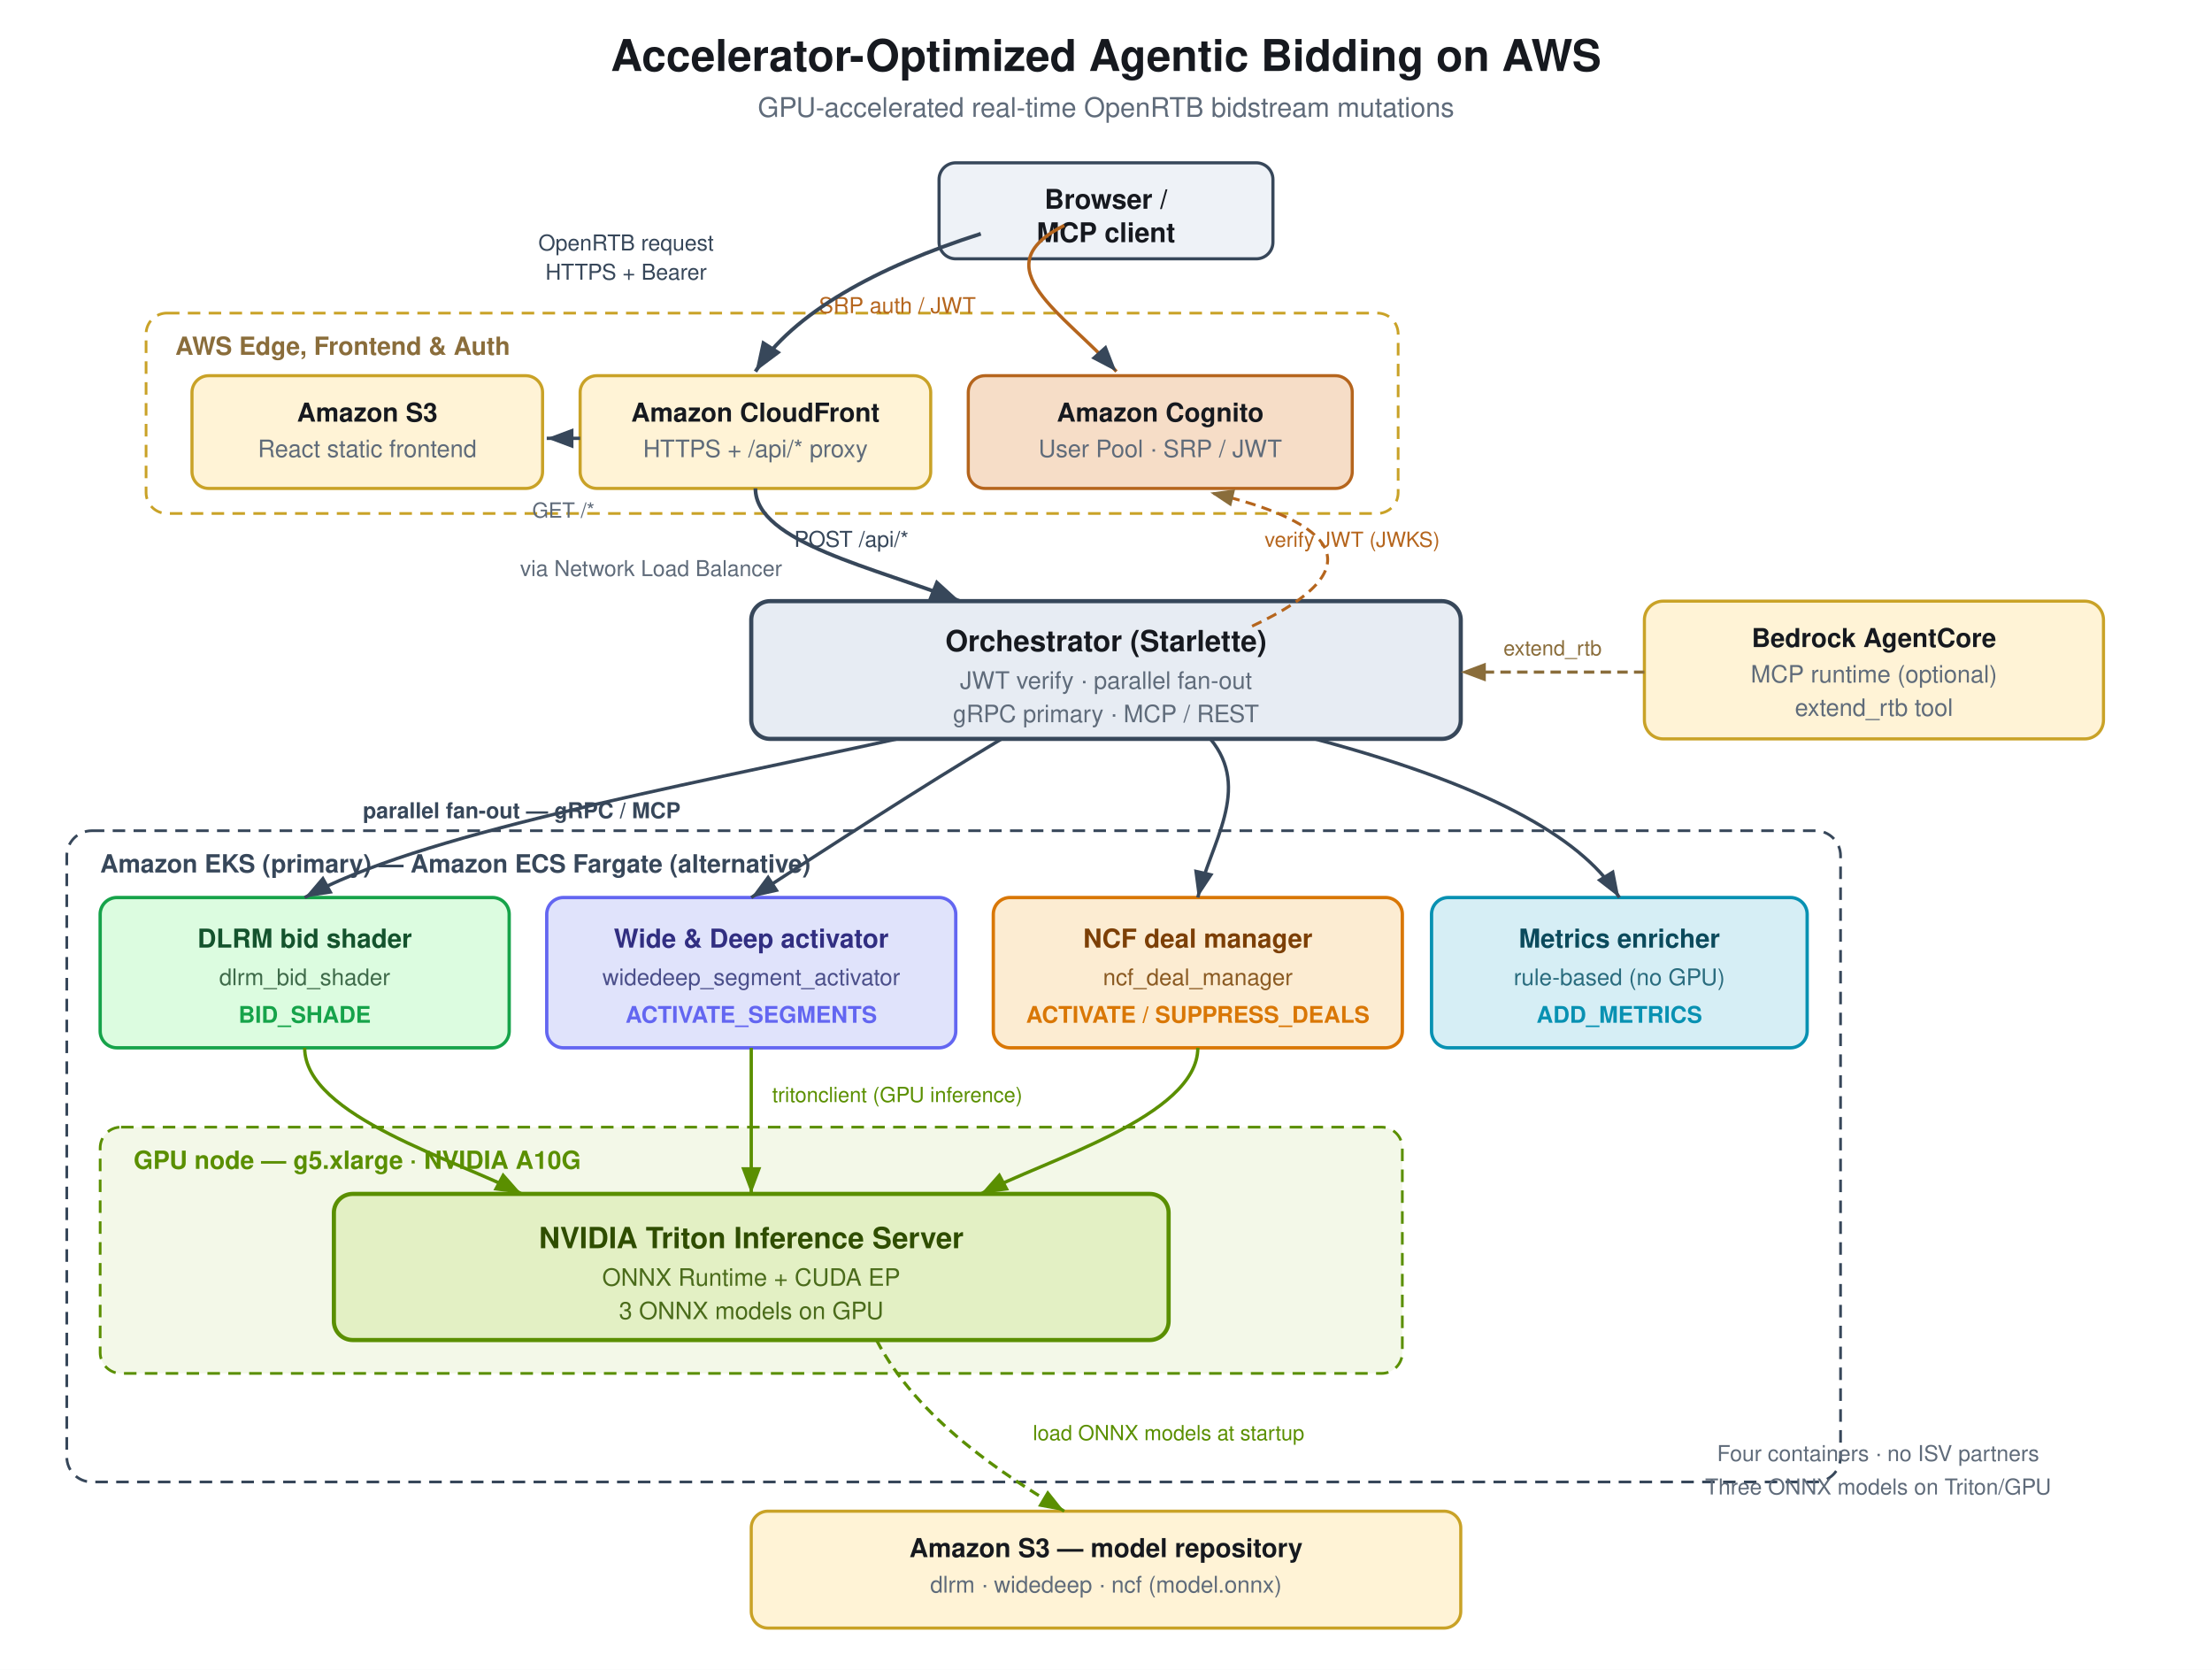
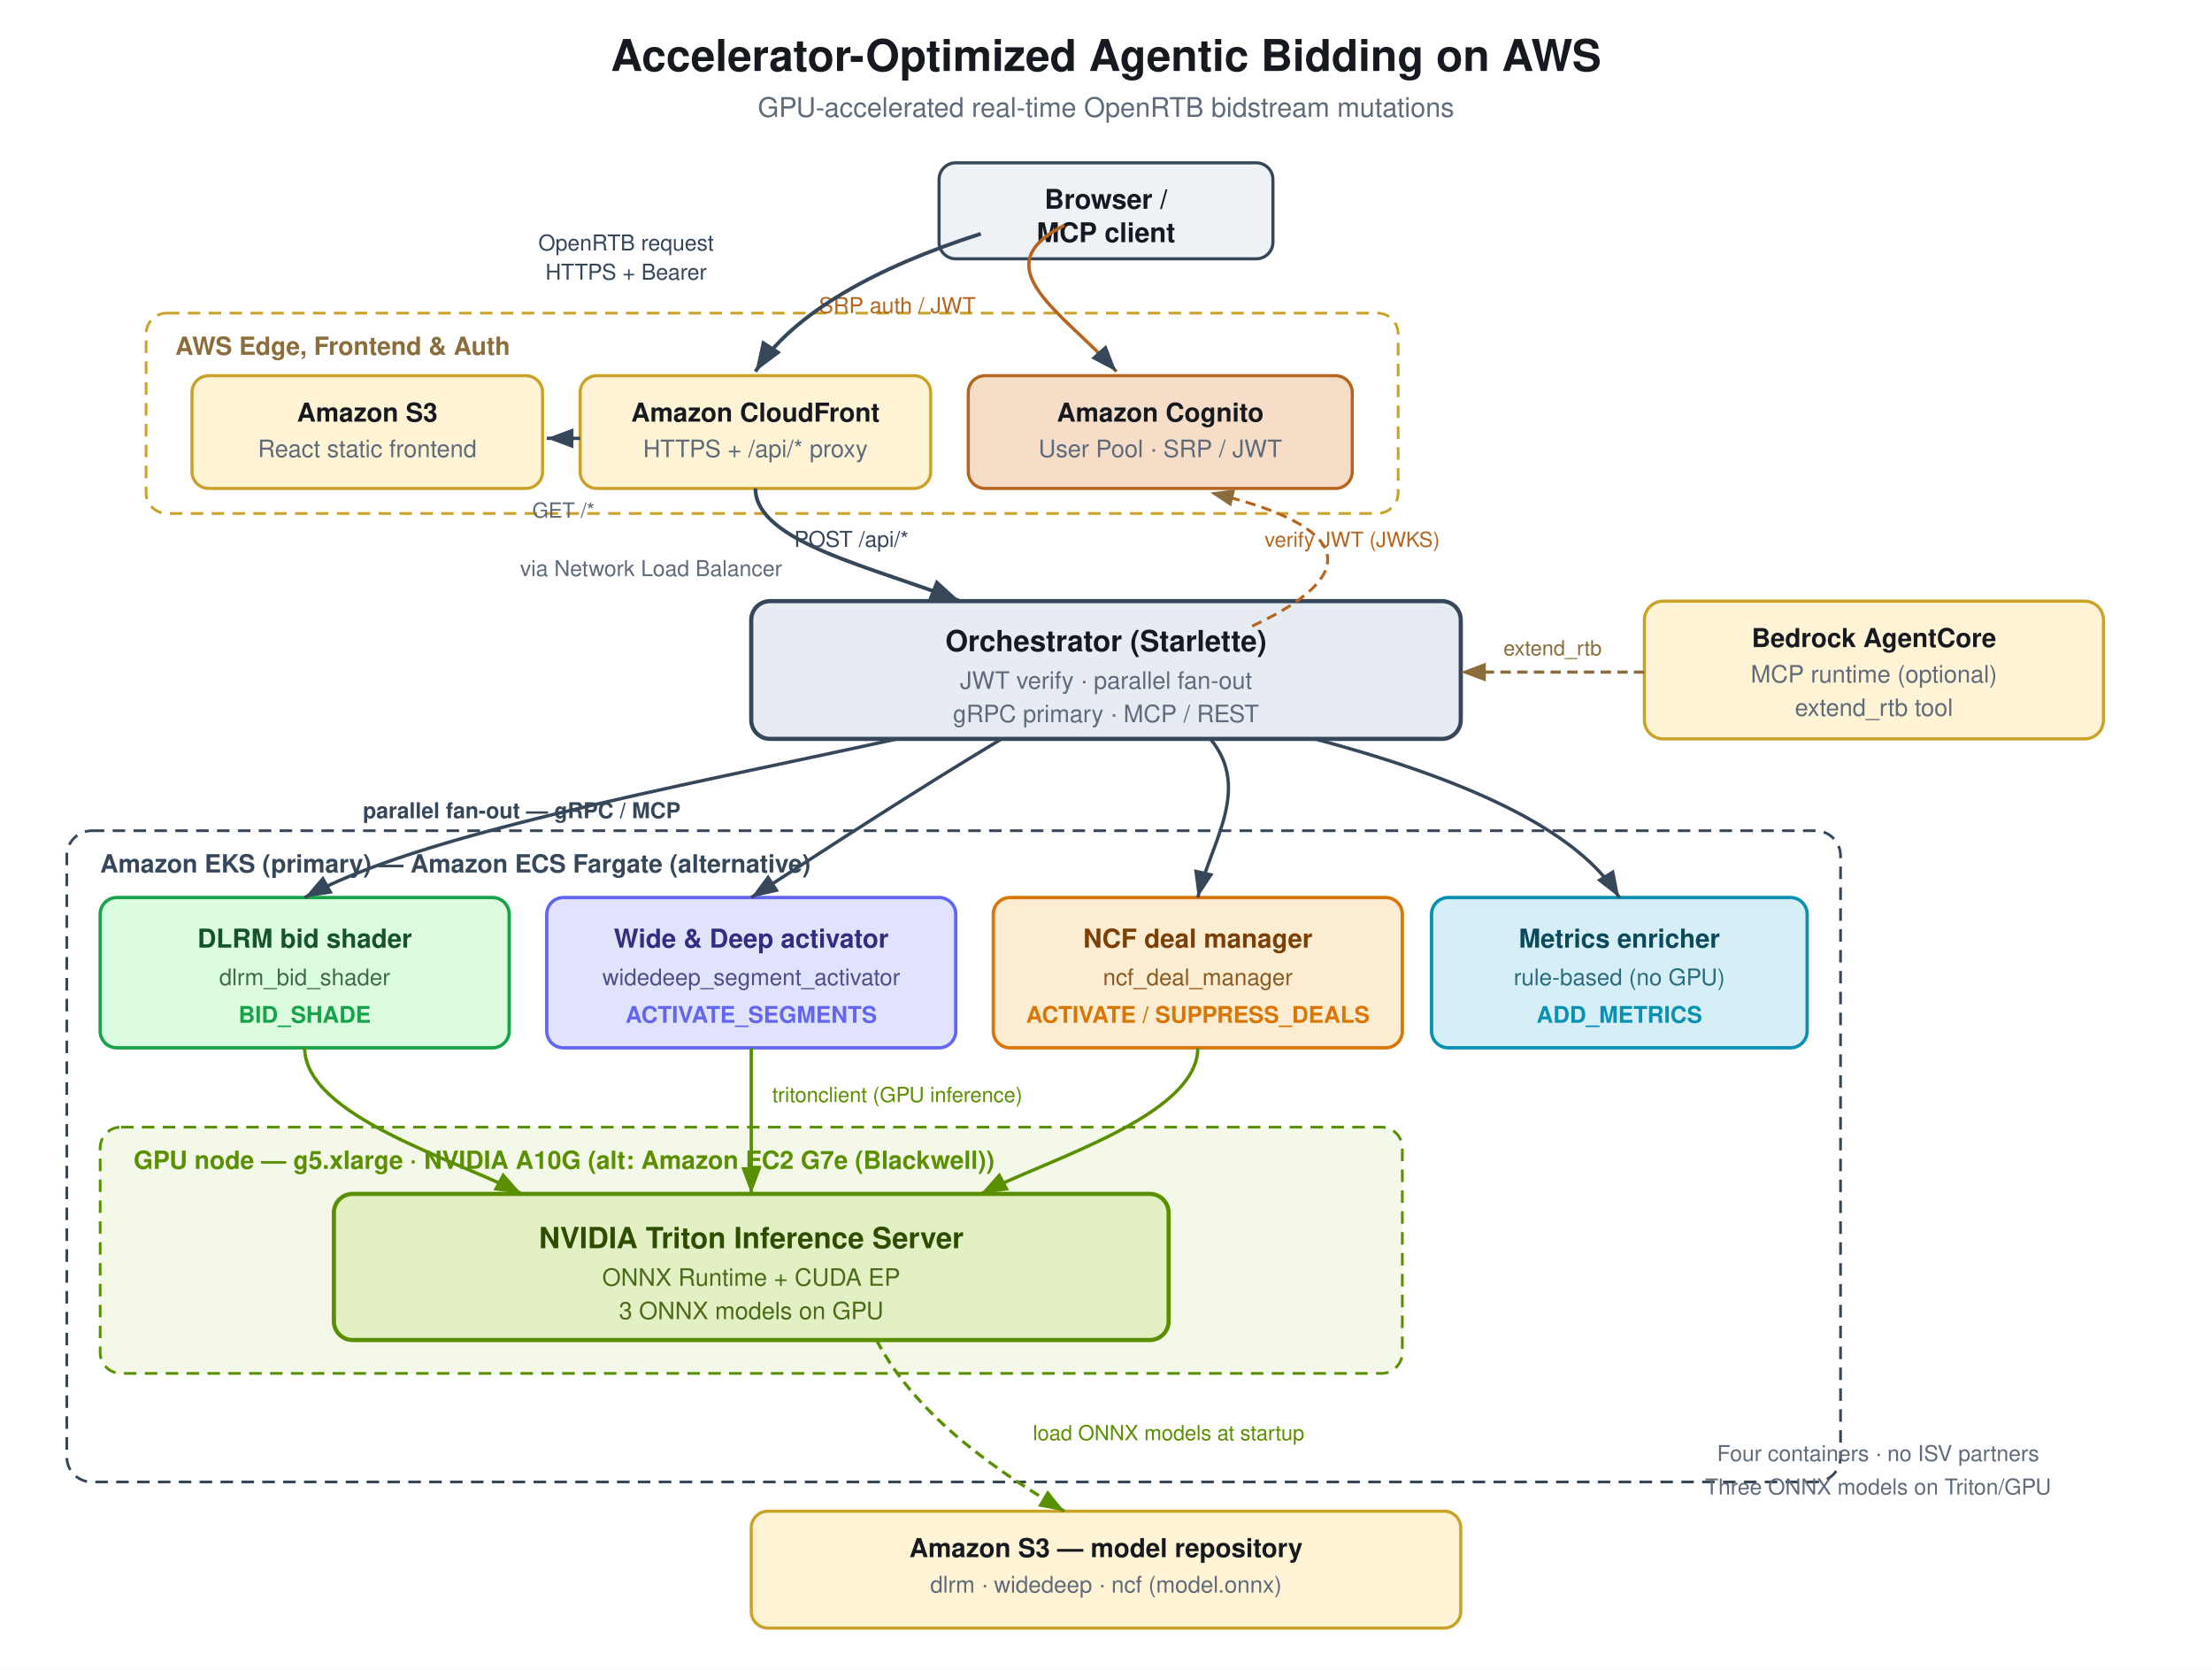
<svg xmlns="http://www.w3.org/2000/svg" width="1060" height="800" viewBox="0 0 1060 800" font-family="Helvetica, Arial, sans-serif" role="img" aria-label="Architecture: OpenRTB request flows through CloudFront, S3 and Cognito to an orchestrator that fans out over gRPC/MCP to four containers, three of which call NVIDIA Triton on a GPU; an optional Bedrock AgentCore MCP runtime calls the orchestrator.">
  <defs>
    <marker id="arrow" markerWidth="10" markerHeight="10" refX="8" refY="3" orient="auto" markerUnits="strokeWidth">
      <path d="M0,0 L8,3 L0,6 Z" fill="#37475a" />
    </marker>
    <marker id="arrowGreen" markerWidth="10" markerHeight="10" refX="8" refY="3" orient="auto" markerUnits="strokeWidth">
      <path d="M0,0 L8,3 L0,6 Z" fill="#5a8f00" />
    </marker>
    <marker id="arrowDash" markerWidth="10" markerHeight="10" refX="8" refY="3" orient="auto" markerUnits="strokeWidth">
      <path d="M0,0 L8,3 L0,6 Z" fill="#8a6d3b" />
    </marker>
  </defs>
  <rect x="0" y="0" width="1060" height="800" fill="#ffffff" />
  <text x="530" y="34" text-anchor="middle" font-size="21" font-weight="bold" fill="#16191f">
    Accelerator-Optimized Agentic Bidding on AWS
  </text>
  <text x="530" y="56" text-anchor="middle" font-size="13" fill="#5f6b7a">
    GPU-accelerated real-time OpenRTB bidstream mutations
  </text>
  <rect x="450" y="78" width="160" height="46" rx="8" fill="#eef2f7" stroke="#37475a" stroke-width="1.5" />
  <text x="530" y="100" text-anchor="middle" font-size="13" font-weight="bold" fill="#16191f">Browser /</text>
  <text x="530" y="116" text-anchor="middle" font-size="13" font-weight="bold" fill="#16191f">MCP client</text>
  <rect x="70" y="150" width="600" height="96" rx="10" fill="none" stroke="#c9a227" stroke-width="1.3" stroke-dasharray="6 4" />
  <text x="84" y="170" font-size="12" font-weight="bold" fill="#8a6d3b">AWS Edge, Frontend &amp; Auth</text>
  <rect x="92" y="180" width="168" height="54" rx="8" fill="#fff3d6" stroke="#c9a227" stroke-width="1.5" />
  <text x="176" y="202" text-anchor="middle" font-size="12.5" font-weight="bold" fill="#16191f">Amazon S3</text>
  <text x="176" y="219" text-anchor="middle" font-size="11.5" fill="#5f6b7a">React static frontend</text>
  <rect x="278" y="180" width="168" height="54" rx="8" fill="#fff3d6" stroke="#c9a227" stroke-width="1.5" />
  <text x="362" y="202" text-anchor="middle" font-size="12.5" font-weight="bold" fill="#16191f">Amazon CloudFront</text>
  <text x="362" y="219" text-anchor="middle" font-size="11.5" fill="#5f6b7a">HTTPS + /api/* proxy</text>
  <rect x="464" y="180" width="184" height="54" rx="8" fill="#f6ddc7" stroke="#b5651d" stroke-width="1.5" />
  <text x="556" y="202" text-anchor="middle" font-size="12.5" font-weight="bold" fill="#16191f">Amazon Cognito</text>
  <text x="556" y="219" text-anchor="middle" font-size="11.5" fill="#5f6b7a">User Pool · SRP / JWT</text>
  <rect x="360" y="288" width="340" height="66" rx="9" fill="#e7ecf3" stroke="#37475a" stroke-width="2" />
  <text x="530" y="312" text-anchor="middle" font-size="14" font-weight="bold" fill="#16191f">Orchestrator (Starlette)</text>
  <text x="530" y="330" text-anchor="middle" font-size="11.5" fill="#5f6b7a">JWT verify · parallel fan-out</text>
  <text x="530" y="346" text-anchor="middle" font-size="11.5" fill="#5f6b7a">gRPC primary · MCP / REST</text>
  <text x="312" y="276" text-anchor="middle" font-size="10.5" fill="#5f6b7a">via Network Load Balancer</text>
  <rect x="788" y="288" width="220" height="66" rx="9" fill="#fff3d6" stroke="#c9a227" stroke-width="1.5" />
  <text x="898" y="310" text-anchor="middle" font-size="12.5" font-weight="bold" fill="#16191f">Bedrock AgentCore</text>
  <text x="898" y="327" text-anchor="middle" font-size="11.5" fill="#5f6b7a">MCP runtime (optional)</text>
  <text x="898" y="343" text-anchor="middle" font-size="11.5" fill="#5f6b7a">extend_rtb tool</text>
  <rect x="32" y="398" width="850" height="312" rx="12" fill="none" stroke="#37475a" stroke-width="1.3" stroke-dasharray="6 4" />
  <text x="48" y="418" font-size="12" font-weight="bold" fill="#37475a">Amazon EKS (primary) — Amazon ECS Fargate (alternative)</text>
  <rect x="48" y="430" width="196" height="72" rx="8" fill="#dcfce0" stroke="#16a34a" stroke-width="1.6" />
  <text x="146" y="454" text-anchor="middle" font-size="12.5" font-weight="bold" fill="#14532d">DLRM bid shader</text>
  <text x="146" y="472" text-anchor="middle" font-size="11" fill="#3f6b4a">dlrm_bid_shader</text>
  <text x="146" y="490" text-anchor="middle" font-size="11" font-weight="bold" fill="#16a34a">BID_SHADE</text>
  <rect x="262" y="430" width="196" height="72" rx="8" fill="#e0e3fb" stroke="#6366f1" stroke-width="1.6" />
  <text x="360" y="454" text-anchor="middle" font-size="12.5" font-weight="bold" fill="#312e81">Wide &amp; Deep activator</text>
  <text x="360" y="472" text-anchor="middle" font-size="11" fill="#4b4f8a">widedeep_segment_activator</text>
  <text x="360" y="490" text-anchor="middle" font-size="11" font-weight="bold" fill="#6366f1">ACTIVATE_SEGMENTS</text>
  <rect x="476" y="430" width="196" height="72" rx="8" fill="#fcecd2" stroke="#d97706" stroke-width="1.6" />
  <text x="574" y="454" text-anchor="middle" font-size="12.5" font-weight="bold" fill="#7c3f06">NCF deal manager</text>
  <text x="574" y="472" text-anchor="middle" font-size="11" fill="#8a5a22">ncf_deal_manager</text>
  <text x="574" y="490" text-anchor="middle" font-size="11" font-weight="bold" fill="#d97706">ACTIVATE / SUPPRESS_DEALS</text>
  <rect x="686" y="430" width="180" height="72" rx="8" fill="#d6eef5" stroke="#0891b2" stroke-width="1.6" />
  <text x="776" y="454" text-anchor="middle" font-size="12.5" font-weight="bold" fill="#0b4a5c">Metrics enricher</text>
  <text x="776" y="472" text-anchor="middle" font-size="11" fill="#2a6c7e">rule-based (no GPU)</text>
  <text x="776" y="490" text-anchor="middle" font-size="11" font-weight="bold" fill="#0891b2">ADD_METRICS</text>
  <rect x="48" y="540" width="624" height="118" rx="10" fill="#f3f8e8" stroke="#5a8f00" stroke-width="1.3" stroke-dasharray="6 4" />
-   <text x="64" y="560" font-size="12" font-weight="bold" fill="#5a8f00">GPU node — g5.xlarge · NVIDIA A10G</text>
+   <text x="64" y="560" font-size="12" font-weight="bold" fill="#5a8f00">GPU node — g5.xlarge · NVIDIA A10G (alt: Amazon EC2 G7e (Blackwell))</text>
  <rect x="160" y="572" width="400" height="70" rx="9" fill="#e3f0c4" stroke="#5a8f00" stroke-width="2" />
  <text x="360" y="598" text-anchor="middle" font-size="14" font-weight="bold" fill="#2f4d00">NVIDIA Triton Inference Server</text>
  <text x="360" y="616" text-anchor="middle" font-size="11.5" fill="#4a6b1a">ONNX Runtime + CUDA EP</text>
  <text x="360" y="632" text-anchor="middle" font-size="11.5" fill="#4a6b1a">3 ONNX models on GPU</text>
  <rect x="360" y="724" width="340" height="56" rx="8" fill="#fff3d6" stroke="#c9a227" stroke-width="1.5" />
  <text x="530" y="746" text-anchor="middle" font-size="12.5" font-weight="bold" fill="#16191f">Amazon S3 — model repository</text>
  <text x="530" y="763" text-anchor="middle" font-size="11" fill="#5f6b7a">dlrm · widedeep · ncf (model.onnx)</text>
  <path d="M510,108 C470,128 510,150 535,178" fill="none" stroke="#b5651d" stroke-width="1.6" marker-end="url(#arrow)" />
  <text x="430" y="150" text-anchor="middle" font-size="10.5" fill="#b5651d">SRP auth / JWT</text>
  <path d="M470,112 C420,128 380,150 362,178" fill="none" stroke="#37475a" stroke-width="1.8" marker-end="url(#arrow)" />
  <text x="300" y="120" text-anchor="middle" font-size="10.5" fill="#37475a">OpenRTB request</text>
  <text x="300" y="134" text-anchor="middle" font-size="10.5" fill="#37475a">HTTPS + Bearer</text>
  <path d="M278,210 L262,210" fill="none" stroke="#37475a" stroke-width="1.6" marker-end="url(#arrow)" />
  <text x="270" y="248" text-anchor="middle" font-size="10" fill="#5f6b7a">GET /*</text>
  <path d="M362,234 C362,260 420,272 460,288" fill="none" stroke="#37475a" stroke-width="1.8" marker-end="url(#arrow)" />
  <text x="408" y="262" text-anchor="middle" font-size="10.5" fill="#37475a">POST /api/*</text>
  <path d="M600,300 C660,272 640,250 580,236" fill="none" stroke="#b5651d" stroke-width="1.4" stroke-dasharray="5 3" marker-end="url(#arrowDash)" />
  <text x="648" y="262" text-anchor="middle" font-size="10" fill="#b5651d">verify JWT (JWKS)</text>
  <path d="M788,322 L700,322" fill="none" stroke="#8a6d3b" stroke-width="1.5" stroke-dasharray="5 3" marker-end="url(#arrowDash)" />
  <text x="744" y="314" text-anchor="middle" font-size="10" fill="#8a6d3b">extend_rtb</text>
  <path d="M430,354 C320,378 200,400 146,430" fill="none" stroke="#37475a" stroke-width="1.6" marker-end="url(#arrow)" />
  <path d="M480,354 C440,378 400,404 360,430" fill="none" stroke="#37475a" stroke-width="1.6" marker-end="url(#arrow)" />
  <path d="M580,354 C600,378 580,404 574,430" fill="none" stroke="#37475a" stroke-width="1.6" marker-end="url(#arrow)" />
  <path d="M630,354 C720,378 760,404 776,430" fill="none" stroke="#37475a" stroke-width="1.6" marker-end="url(#arrow)" />
  <text x="250" y="392" text-anchor="middle" font-size="10.5" font-weight="bold" fill="#37475a">parallel fan-out — gRPC / MCP</text>
  <path d="M146,502 C146,535 220,556 250,572" fill="none" stroke="#5a8f00" stroke-width="1.6" marker-end="url(#arrowGreen)" />
  <path d="M360,502 L360,572" fill="none" stroke="#5a8f00" stroke-width="1.6" marker-end="url(#arrowGreen)" />
  <path d="M574,502 C574,535 500,556 470,572" fill="none" stroke="#5a8f00" stroke-width="1.6" marker-end="url(#arrowGreen)" />
  <text x="430" y="528" text-anchor="middle" font-size="10" fill="#5a8f00">tritonclient (GPU inference)</text>
  <path d="M420,642 C440,680 480,706 510,724" fill="none" stroke="#5a8f00" stroke-width="1.5" stroke-dasharray="5 3" marker-end="url(#arrowGreen)" />
  <text x="560" y="690" text-anchor="middle" font-size="10" fill="#5a8f00">load ONNX models at startup</text>
  <text x="900" y="700" text-anchor="middle" font-size="10.5" fill="#5f6b7a">Four containers · no ISV partners</text>
  <text x="900" y="716" text-anchor="middle" font-size="10.5" fill="#5f6b7a">Three ONNX models on Triton/GPU</text>
</svg>
